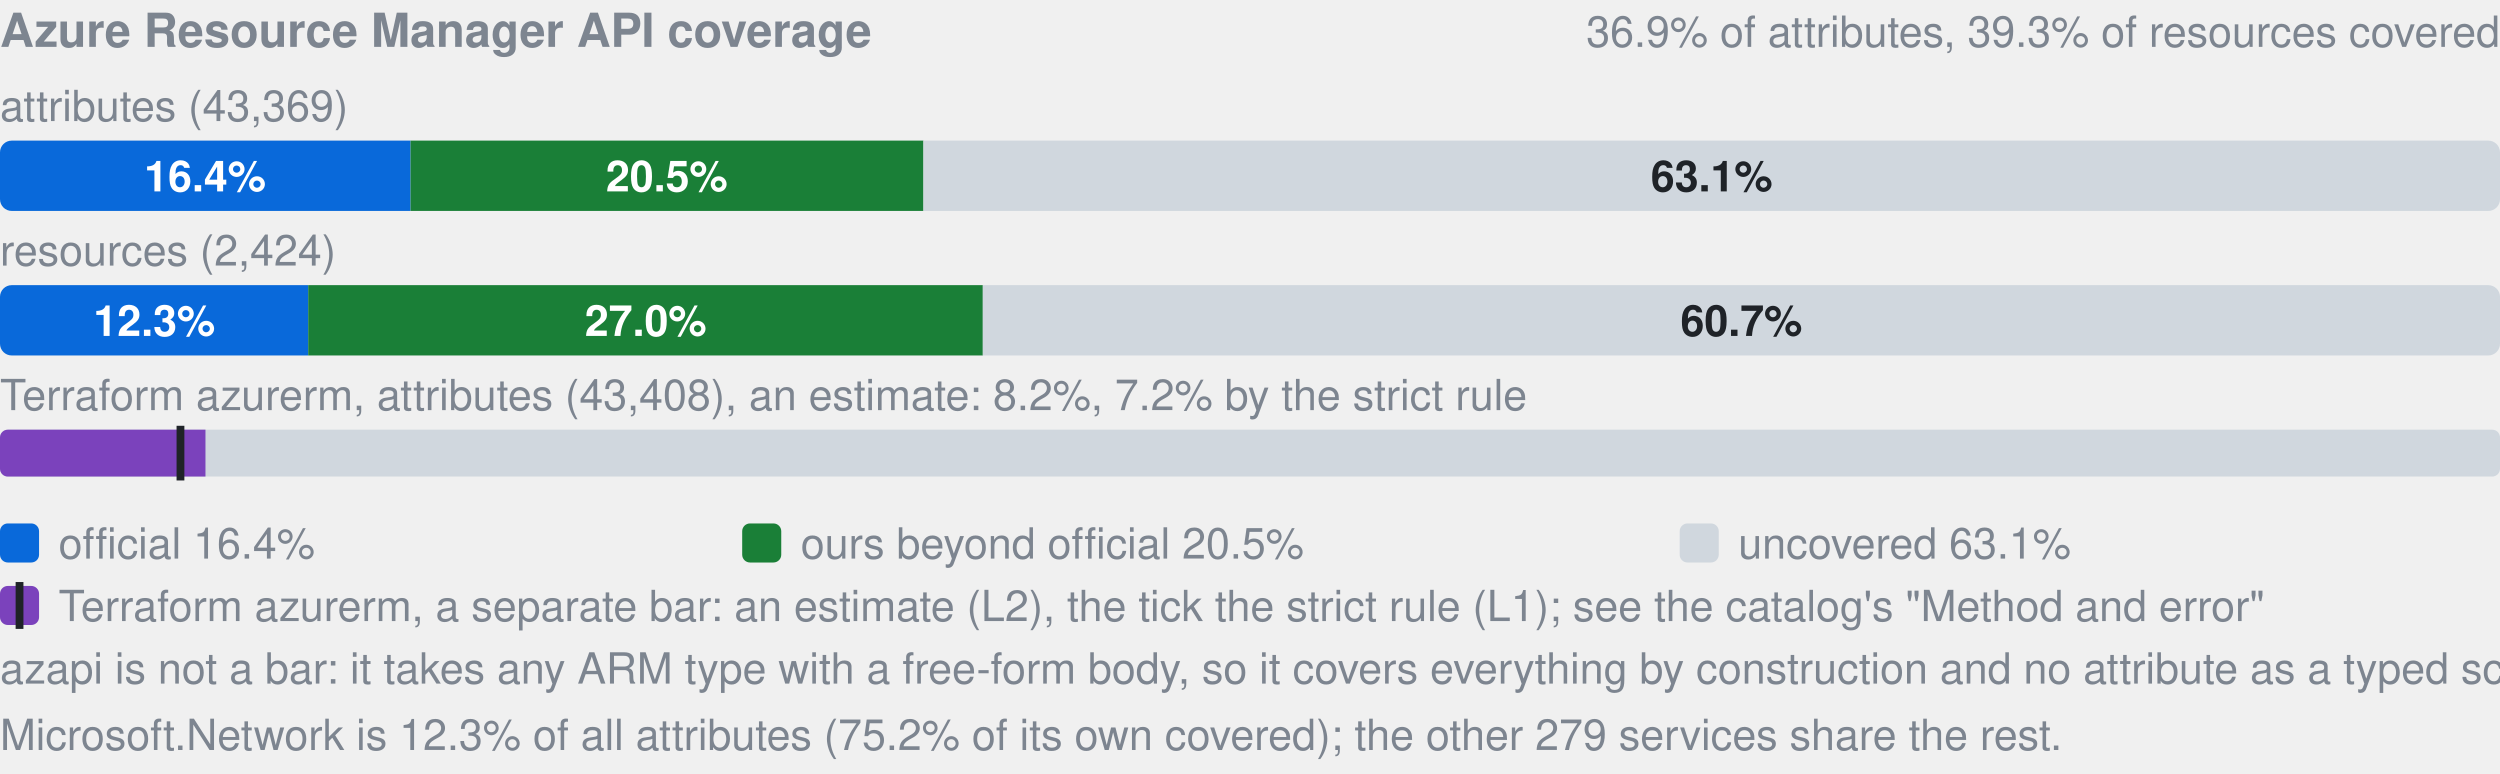
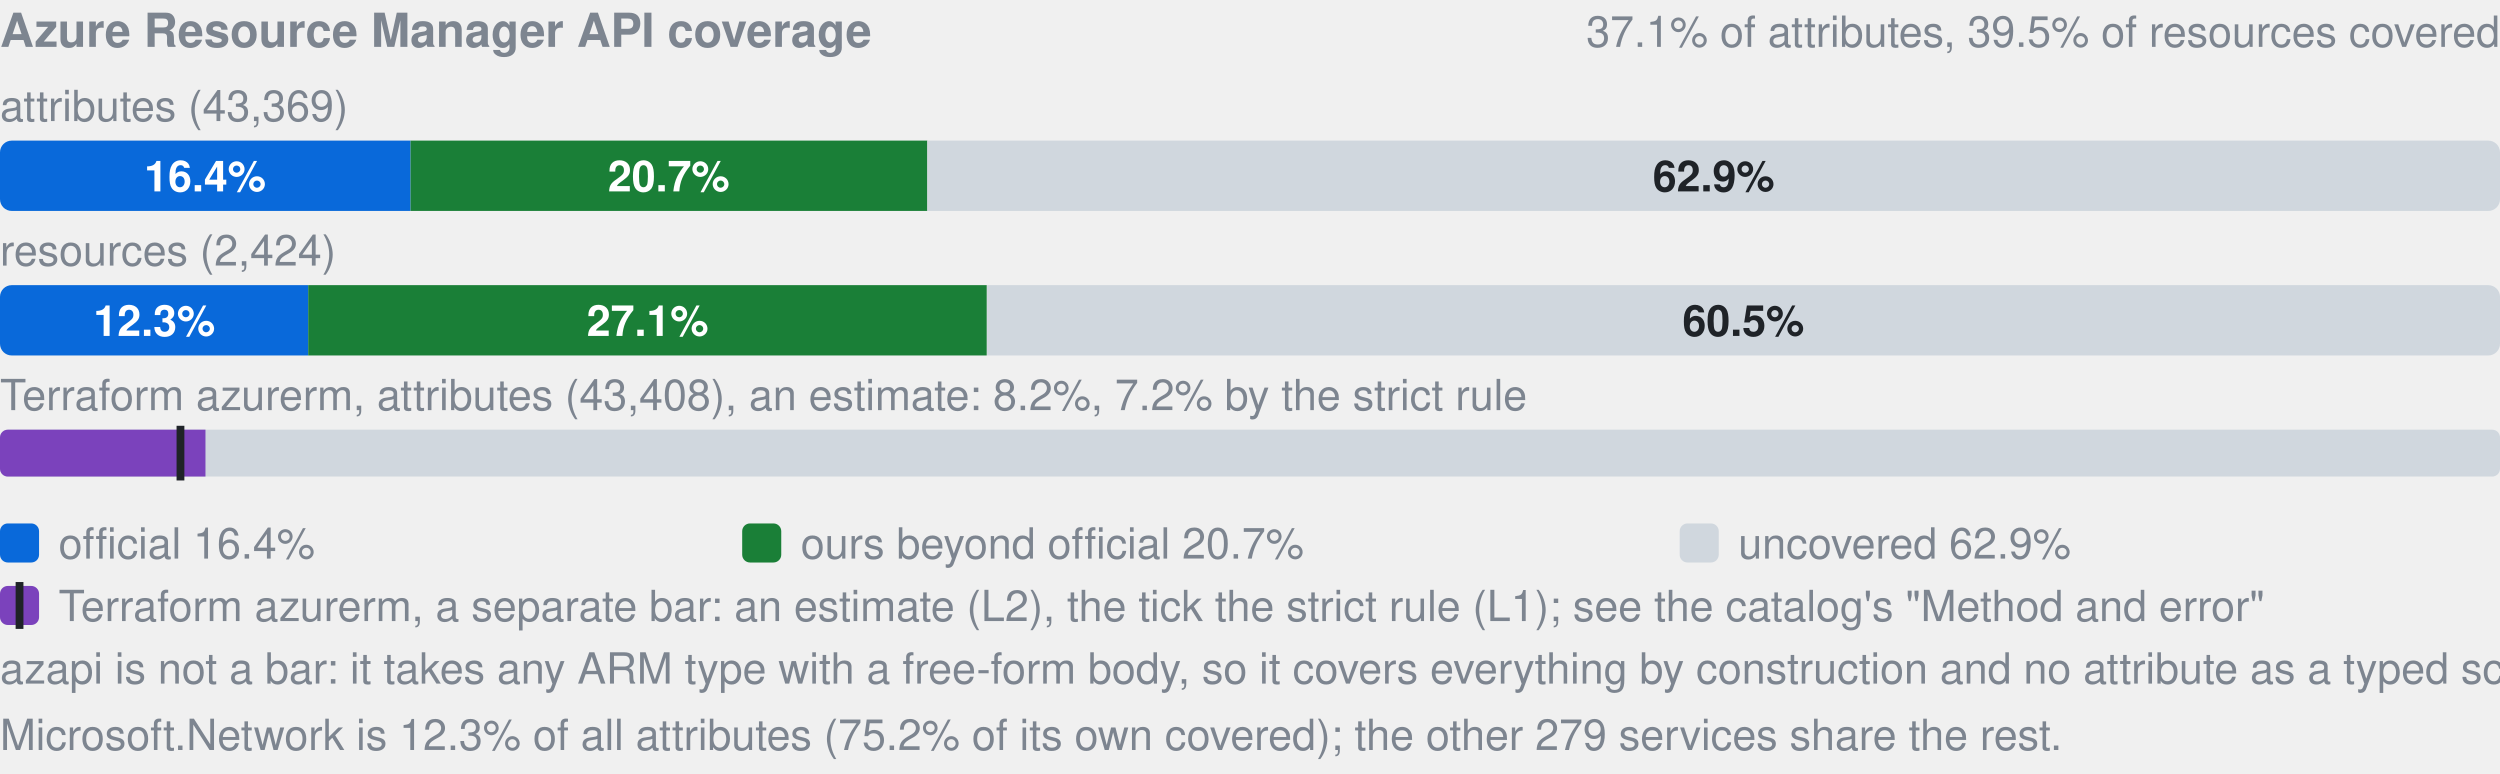
- <svg xmlns="http://www.w3.org/2000/svg" width="640" height="198" viewBox="0 0 640 198" role="img" aria-label="Azure Resource Manager API coverage: by attributes 16.4% official, 20.5% ours beyond official, 63.1% uncovered, of 43369; by resources 12.3% official, 27.0% ours beyond official, 60.7% uncovered, of 2424; Terraform azurerm, an estimate: 8.2% (L2), 7.2% by the strict rule (L1). azapi is not a bar: it takes any ARM type with a free-form body, so it covers everything by construction and no attribute as a typed schema.">
+ <svg xmlns="http://www.w3.org/2000/svg" width="640" height="198" viewBox="0 0 640 198" role="img" aria-label="Azure Resource Manager API coverage: by attributes 16.4% official, 20.7% ours beyond official, 62.9% uncovered, of 43369; by resources 12.3% official, 27.1% ours beyond official, 60.5% uncovered, of 2424; Terraform azurerm, an estimate: 8.2% (L2), 7.2% by the strict rule (L1). azapi is not a bar: it takes any ARM type with a free-form body, so it covers everything by construction and no attribute as a typed schema.">
  <style>text{font-family:-apple-system,BlinkMacSystemFont,"Segoe UI",Helvetica,Arial,sans-serif}.s{font-size:11px;font-weight:600}.t{font-size:11px;fill:#7d8590}.h{font-size:12px;font-weight:600;fill:#7d8590}</style>
  <text x="0" y="12" class="h">Azure Resource Manager API coverage</text>
-   <text x="640" y="12" text-anchor="end" class="t">36.9% of attributes, 39.3% of resources covered</text>
+   <text x="640" y="12" text-anchor="end" class="t">37.1% of attributes, 39.5% of resources covered</text>
  <text x="0" y="31" class="t">attributes (43,369)</text>
  <clipPath id="a">
    <rect x="0.0" y="36.0" width="640.0" height="18.0" rx="3" />
  </clipPath>
  <g clip-path="url(#a)">
    <rect x="0.0" y="36.0" width="105.1" height="18.0" fill="#0969da" />
-     <rect x="105.1" y="36.0" width="131.3" height="18.0" fill="#1a7f37" />
-     <rect x="236.4" y="36.0" width="403.6" height="18.0" fill="#d0d7de" />
+     <rect x="105.1" y="36.0" width="132.3" height="18.0" fill="#1a7f37" />
+     <rect x="237.4" y="36.0" width="402.6" height="18.0" fill="#d0d7de" />
  </g>
  <text x="52.5" y="49.0" text-anchor="middle" fill="#fff" class="s">16.4%</text>
-   <text x="170.7" y="49.0" text-anchor="middle" fill="#fff" class="s">20.5%</text>
-   <text x="438.2" y="49.0" text-anchor="middle" fill="#1f2328" class="s">63.1%</text>
+   <text x="171.2" y="49.0" text-anchor="middle" fill="#fff" class="s">20.7%</text>
+   <text x="438.7" y="49.0" text-anchor="middle" fill="#1f2328" class="s">62.9%</text>
  <text x="0" y="68" class="t">resources (2,424)</text>
  <clipPath id="r">
    <rect x="0.0" y="73.0" width="640.0" height="18.0" rx="3" />
  </clipPath>
  <g clip-path="url(#r)">
    <rect x="0.0" y="73.0" width="78.9" height="18.0" fill="#0969da" />
-     <rect x="78.9" y="73.0" width="172.7" height="18.0" fill="#1a7f37" />
-     <rect x="251.6" y="73.0" width="388.4" height="18.0" fill="#d0d7de" />
+     <rect x="78.9" y="73.0" width="173.7" height="18.0" fill="#1a7f37" />
+     <rect x="252.7" y="73.0" width="387.3" height="18.0" fill="#d0d7de" />
  </g>
  <text x="39.5" y="86.0" text-anchor="middle" fill="#fff" class="s">12.3%</text>
-   <text x="165.3" y="86.0" text-anchor="middle" fill="#fff" class="s">27.0%</text>
-   <text x="445.8" y="86.0" text-anchor="middle" fill="#1f2328" class="s">60.7%</text>
+   <text x="165.8" y="86.0" text-anchor="middle" fill="#fff" class="s">27.1%</text>
+   <text x="446.3" y="86.0" text-anchor="middle" fill="#1f2328" class="s">60.5%</text>
  <text x="0" y="105" class="t">Terraform azurerm, attributes (43,408), an estimate: 8.2%, 7.2% by the strict rule</text>
  <clipPath id="tf">
    <rect x="0.0" y="110.0" width="640.0" height="12.0" rx="2" />
  </clipPath>
  <g clip-path="url(#tf)">
    <rect x="0.0" y="110.0" width="640.0" height="12.0" fill="#d0d7de" />
    <rect x="0.0" y="110.0" width="52.6" height="12.0" fill="#7b42bc" />
  </g>
  <rect x="45.2" y="109.0" width="2" height="14.0" fill="#1f2328" />
  <rect x="0" y="134" width="10" height="10" rx="2" fill="#0969da" />
  <text x="15" y="143" class="t">official 16.4%</text>
  <rect x="190" y="134" width="10" height="10" rx="2" fill="#1a7f37" />
-   <text x="205" y="143" class="t">ours beyond official 20.5%</text>
+   <text x="205" y="143" class="t">ours beyond official 20.7%</text>
  <rect x="430" y="134" width="10" height="10" rx="2" fill="#d0d7de" />
-   <text x="445" y="143" class="t">uncovered 63.1%</text>
+   <text x="445" y="143" class="t">uncovered 62.9%</text>
  <rect x="0" y="150" width="10" height="10" rx="2" fill="#7b42bc" />
  <rect x="4" y="149" width="2" height="12" fill="#1f2328" />
  <text x="15" y="159" class="t">Terraform azurerm, a separate bar: an estimate (L2), the tick the strict rule (L1); see the catalog's "Method and error"</text>
  <text x="0" y="175" class="t">azapi is not a bar: it takes any ARM type with a free-form body, so it covers everything by construction and no attribute as a typed schema.</text>
  <text x="0" y="192" class="t">Microsoft.Network is 12.3% of all attributes (75.2% of its own covered); the other 279 services share the rest.</text>
</svg>
